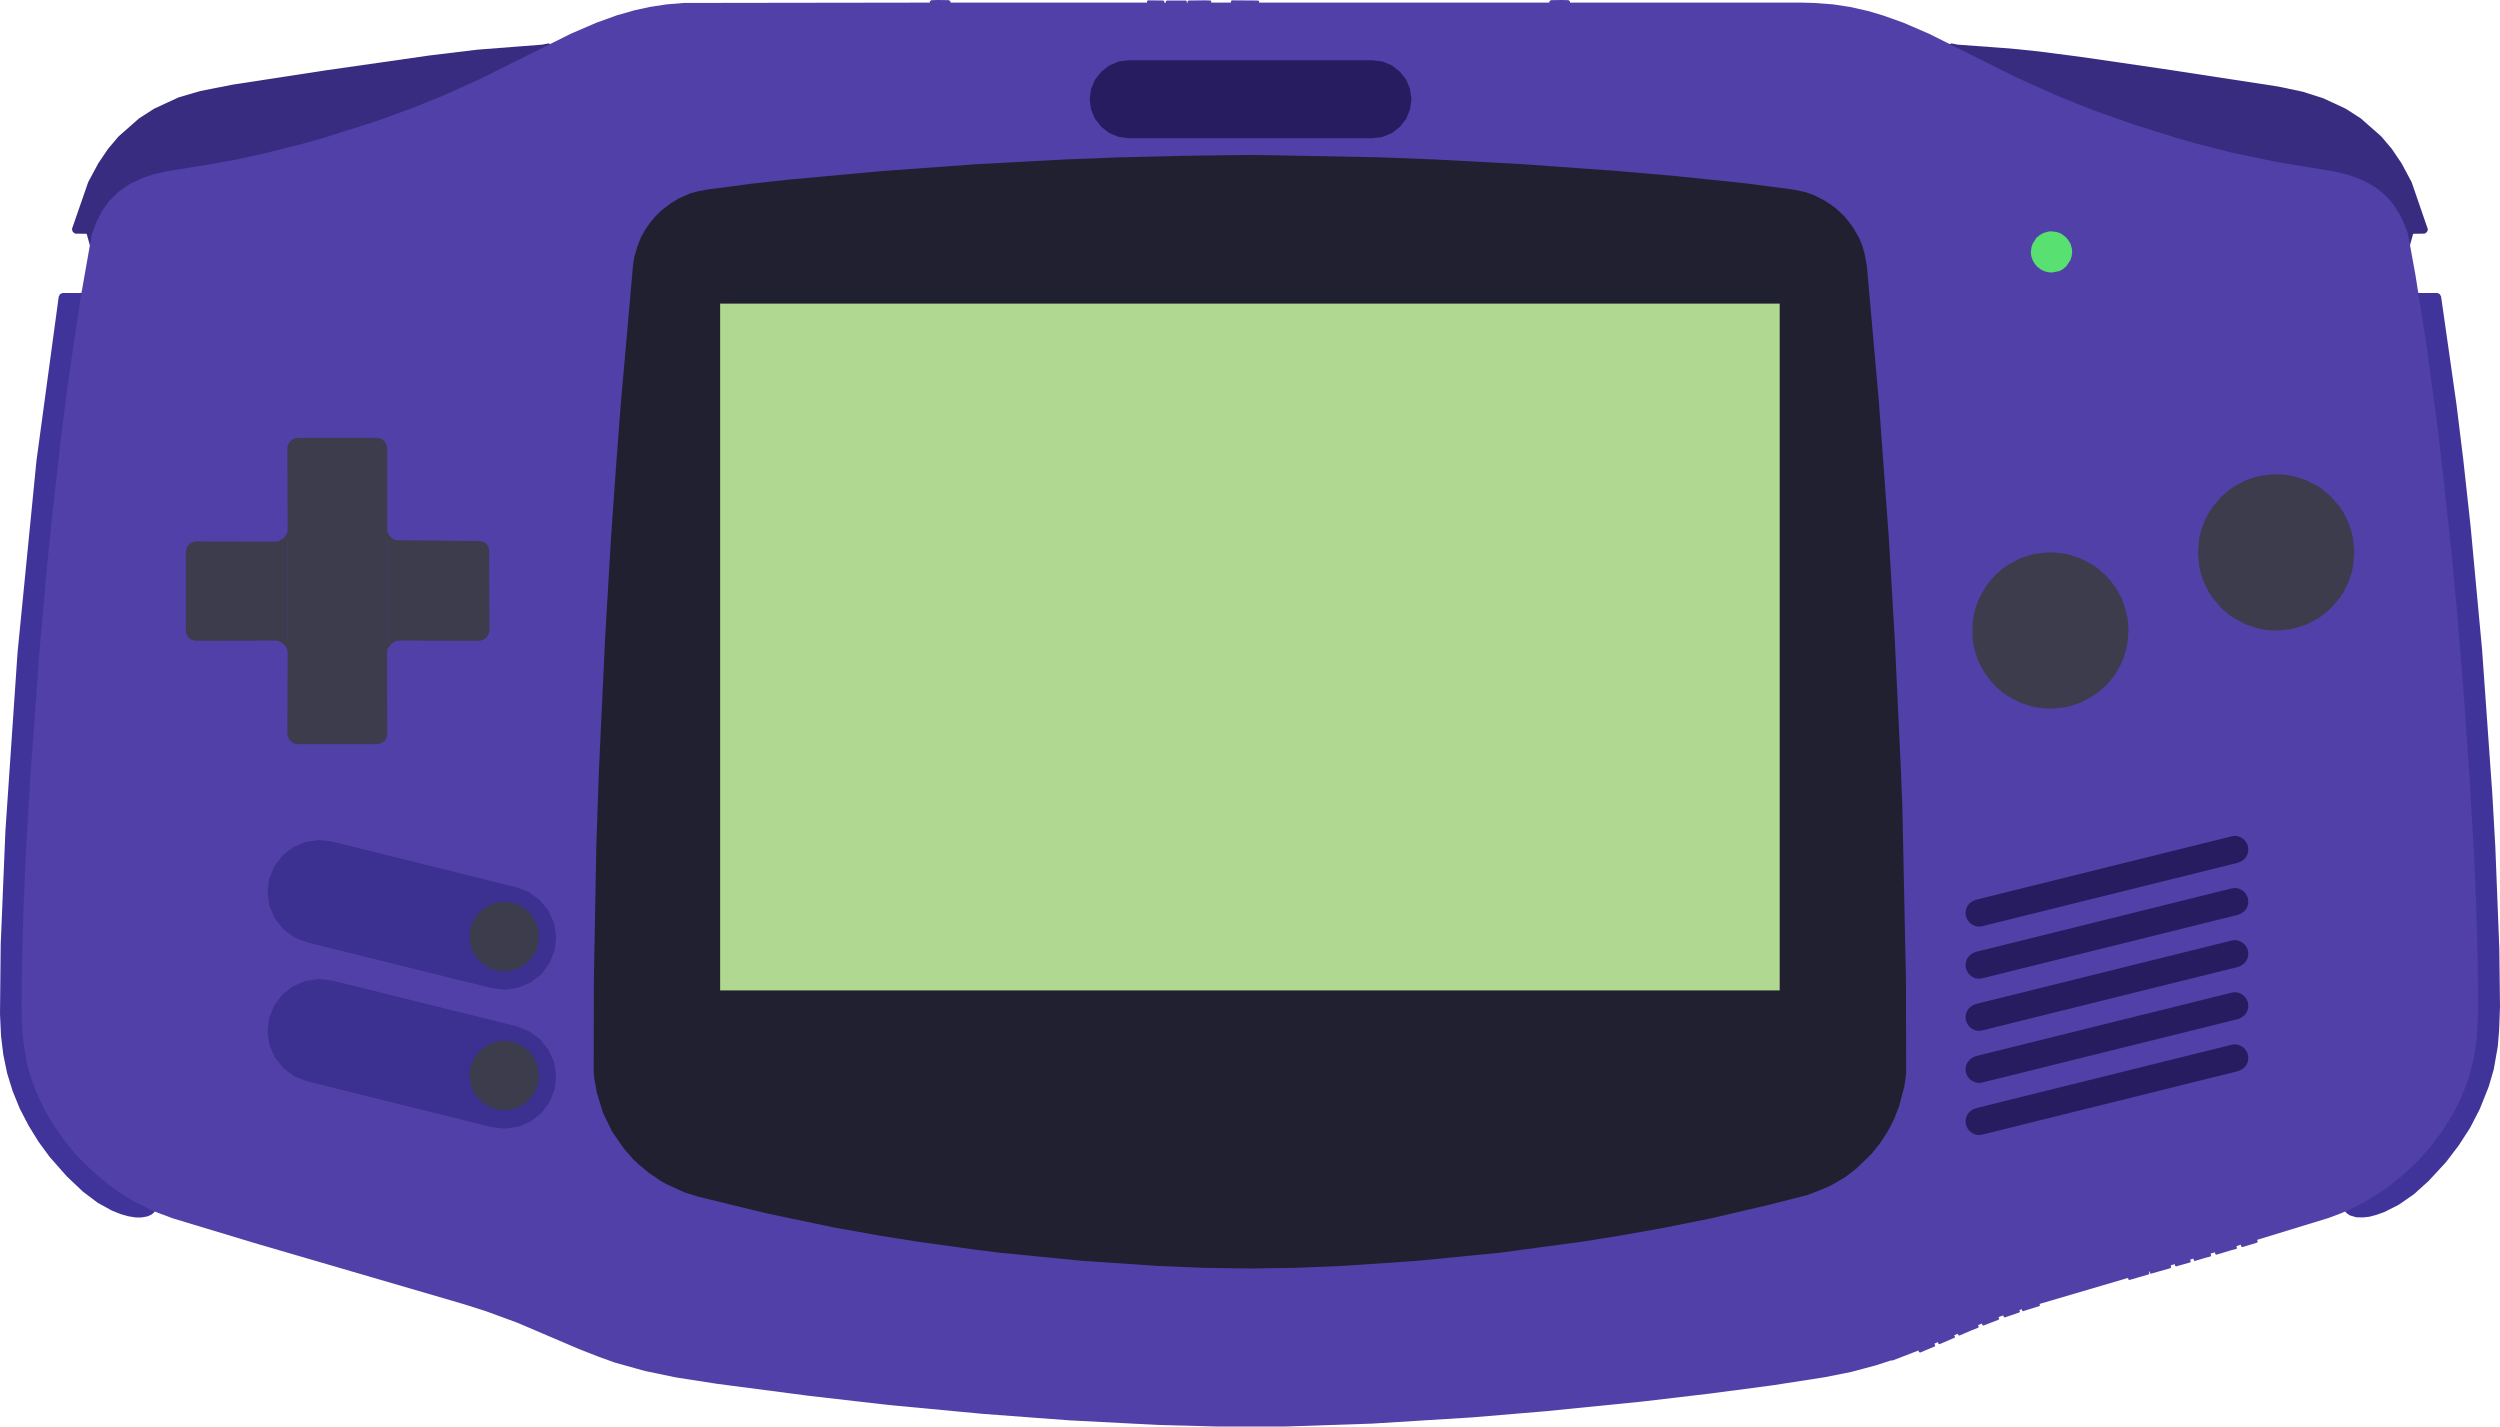
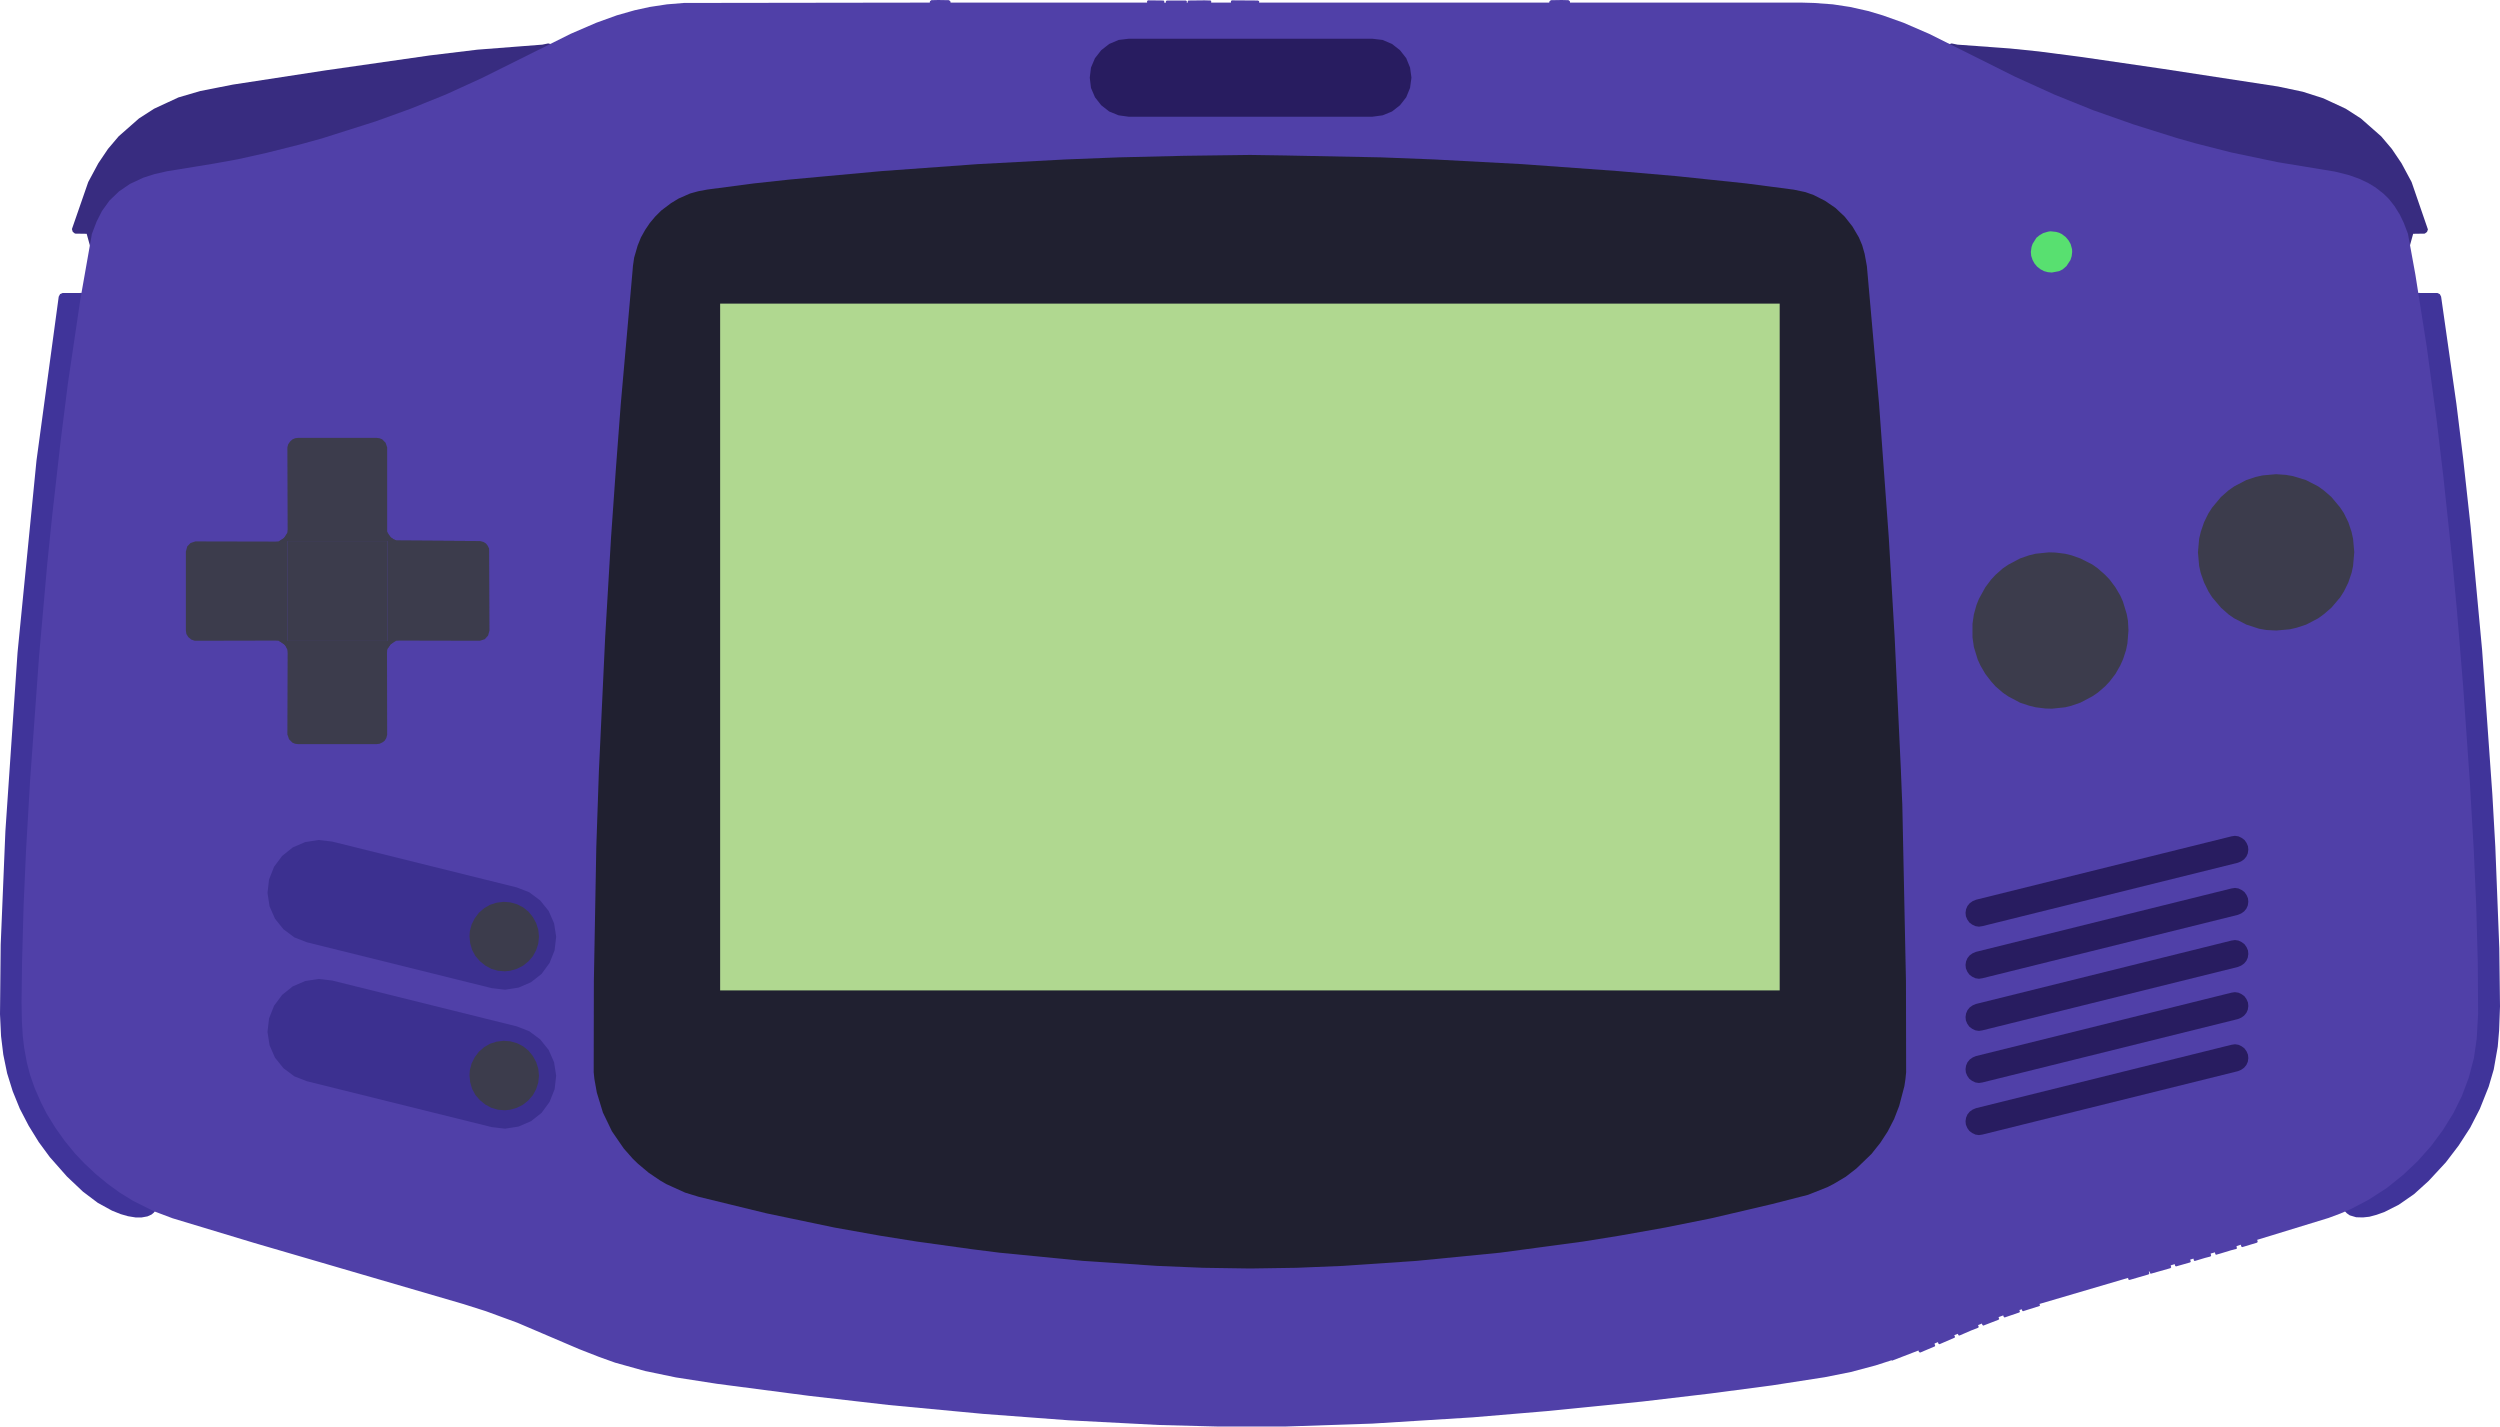
<svg xmlns="http://www.w3.org/2000/svg" viewBox="0 0 143.93 82.13" width="143.93mm" height="82.13mm">
  <style>.body{fill:#5040a8}.shoulder{fill:#382c80}.trim{fill:#40349a}.lens{fill:#202030}.lcd{fill:#b0d890}.button{fill:#3c3c4c}.plate{fill:#3c3090}.slot{fill:#281c60}.led{fill:#58e070}</style>
  <path id="shoulder-l" class="shoulder" data-shade="raised" data-hi="#6858c0" data-lo="#281c60" d="M4.14,13.19 L5.08,10.48 L5.66,9.4 L6.22,8.57 L6.83,7.85 L8,6.82 L8.87,6.26 L10.27,5.61 L11.53,5.24 L13.41,4.87 L18.75,4.05 L24.75,3.19 L27.48,2.86 L31.22,2.57 L31.56,2.5 L31.72,2.54 L31.81,2.66 L31.83,12.49 L30.97,12.54 L20.64,13.8 L15.07,14.62 L14.74,14.62 L14.62,14.55 L14.61,14.41 L14.73,13.95 L14.7,13.84 L14.62,13.82 L14.5,13.89 L14.37,14.06 L14.2,14.36 L14.03,14.78 L13.95,15.01 L13.57,16.86 L5.93,16.87 L4.99,13.46 L4.32,13.45 L4.19,13.35 Z" />
  <path id="shoulder-r" class="shoulder" data-shade="raised" data-hi="#6858c0" data-lo="#281c60" d="M112.09,12.48 L112.09,2.76 L112.11,2.65 L112.17,2.56 L112.36,2.5 L112.7,2.57 L115.71,2.79 L117.37,2.96 L119.9,3.29 L124.56,3.97 L131.15,4.98 L132.57,5.28 L133.76,5.66 L135.05,6.26 L135.92,6.82 L137.09,7.85 L137.7,8.57 L138.26,9.4 L138.84,10.48 L139.78,13.21 L139.73,13.35 L139.6,13.45 L138.93,13.46 L137.99,16.87 L130.35,16.86 L129.97,15.01 L129.89,14.78 L129.72,14.36 L129.55,14.06 L129.42,13.89 L129.3,13.82 L129.22,13.84 L129.19,13.95 L129.31,14.41 L129.3,14.55 L129.18,14.62 L128.85,14.62 L123.28,13.8 L112.95,12.54 Z" />
  <path id="trim-l" class="trim" data-shade="rim" data-rim="#281c60" d="M0,58.39 L0.04,54.39 L0.31,47.86 L1.01,37.57 L2.1,26.52 L3.38,17.08 L3.46,16.93 L3.6,16.87 L6.61,16.86 L5.21,27.08 L4.21,37.25 L3.47,48.07 L3.27,52.89 L8.11,52.89 L8.11,57.09 L3.15,57.09 L3.17,58.91 L3.37,60.53 L3.47,60.98 L3.65,61.56 L4.01,62.51 L4.8,63.9 L5.91,65.32 L7.05,66.4 L8.38,67.34 L9.66,68 L8.97,69.65 L8.86,69.81 L8.73,69.92 L8.49,70.03 L8.16,70.09 L7.8,70.09 L7.37,70.02 L6.95,69.9 L6.45,69.7 L5.63,69.25 L4.78,68.61 L3.85,67.73 L2.87,66.62 L2.23,65.75 L1.65,64.81 L1.14,63.83 L0.73,62.82 L0.41,61.79 L0.19,60.72 L0.06,59.65 Z" />
  <path id="trim-r" class="trim" data-shade="rim" data-rim="#281c60" d="M134.27,68.01 L135.55,67.33 L136.87,66.39 L138.03,65.29 L138.89,64.2 L139.27,63.67 L139.67,62.95 L140.05,62.18 L140.33,61.42 L140.63,60.1 L140.75,58.85 L140.77,56.7 L140.54,49.4 L139.65,36.43 L138.67,26.72 L137.3,16.86 L140.33,16.87 L140.47,16.94 L140.54,17.08 L141.42,23.25 L141.81,26.41 L142.24,30.33 L142.9,37.42 L143.49,45.74 L143.66,48.74 L143.89,54.59 L143.93,57.95 L143.88,59.32 L143.8,60.26 L143.57,61.57 L143.28,62.56 L142.77,63.84 L142.21,64.93 L141.55,65.95 L140.81,66.92 L139.82,67.99 L138.98,68.75 L138.1,69.36 L137.27,69.78 L136.82,69.94 L136.41,70.05 L136.04,70.09 L135.65,70.08 L135.28,69.97 L135.11,69.85 L135,69.73 Z" />
  <path id="body" class="body" data-shade="rim" data-rim="#281c60" d="M1.24,57.67 L1.27,55.39 L1.36,52.11 L1.5,48.95 L1.73,44.97 L2.25,37.77 L2.72,32.46 L3,29.73 L3.5,25.32 L3.91,22.07 L4.63,17.21 L5.29,13.47 L5.56,12.76 L5.87,12.15 L6.3,11.55 L6.85,11.02 L7.48,10.59 L8.25,10.23 L8.91,10.02 L9.61,9.86 L12.31,9.42 L13.69,9.17 L15.35,8.8 L17.3,8.31 L18.53,7.97 L21.62,6.99 L23.64,6.26 L25.67,5.44 L27.75,4.49 L32.87,1.94 L34.33,1.31 L35.52,0.88 L36.54,0.59 L37.41,0.4 L38.4,0.25 L39.37,0.17 L53.53,0.15 L53.54,0.07 L53.62,0.01 L54.01,0 L54.63,0.01 L54.71,0.07 L54.73,0.15 L66.04,0.15 L66.04,0.06 L66.09,0.02 L66.98,0.03 L67.03,0.06 L67.02,0.15 L67.13,0.15 L67.12,0.06 L67.19,0.03 L68.26,0.03 L68.33,0.06 L68.32,0.15 L68.38,0.15 L68.38,0.06 L68.42,0.03 L69.35,0.02 L69.7,0.03 L69.73,0.06 L69.73,0.15 L70.87,0.15 L70.87,0.06 L70.92,0.02 L72.41,0.03 L72.49,0.06 L72.49,0.15 L85.69,0.15 L89.19,0.15 L89.21,0.07 L89.29,0.01 L89.91,0 L90.3,0.01 L90.38,0.07 L90.39,0.15 L103.73,0.15 L104.43,0.17 L105.52,0.25 L106.51,0.4 L107.58,0.64 L108.41,0.89 L109.59,1.31 L111.07,1.95 L116.04,4.43 L118.31,5.46 L120.52,6.35 L122.85,7.17 L125.3,7.94 L126.39,8.25 L128.47,8.78 L131.15,9.34 L134.43,9.88 L135.23,10.08 L135.82,10.29 L136.33,10.53 L136.76,10.79 L137.21,11.14 L137.53,11.45 L137.86,11.87 L138.16,12.35 L138.39,12.83 L138.63,13.46 L139.06,15.82 L139.71,19.95 L140.29,24.25 L140.67,27.45 L141.2,32.45 L141.45,35.14 L141.81,39.53 L142.19,44.97 L142.42,48.95 L142.56,52.13 L142.65,55.39 L142.67,58.36 L142.59,59.79 L142.43,60.91 L142.13,62.05 L141.73,63.11 L141.25,64.08 L140.65,65.05 L139.97,65.97 L139.19,66.85 L138.34,67.65 L137.42,68.39 L136.37,69.07 L135.36,69.6 L134.73,69.87 L134.06,70.12 L129.95,71.38 L129.98,71.48 L129.95,71.54 L129.09,71.8 L129.03,71.76 L129.01,71.66 L128.76,71.74 L128.78,71.85 L128.79,71.85 L128.76,71.9 L128.45,71.98 L127.86,72.16 L127.58,72.24 L127.54,72.2 L127.52,72.1 L127.27,72.17 L127.3,72.29 L127.26,72.34 L126.95,72.42 L126.35,72.6 L126.31,72.57 L126.28,72.46 L126.09,72.52 L126.13,72.63 L126.09,72.68 L125.28,72.91 L125.22,72.88 L125.23,72.87 L125.2,72.78 L124.97,72.85 L125,72.96 L124.96,73.01 L123.83,73.33 L123.79,73.31 L123.75,73.2 L123.71,73.21 L123.74,73.32 L123.7,73.37 L122.6,73.69 L122.53,73.66 L122.52,73.57 L117.42,75.07 L117.44,75.15 L117.45,75.16 L117.42,75.19 L116.72,75.41 L116.47,75.49 L116.43,75.47 L116.4,75.38 L116.26,75.42 L116.29,75.51 L116.26,75.56 L115.41,75.85 L115.36,75.82 L115.33,75.73 L115.06,75.83 L115.09,75.92 L115.1,75.93 L115.06,75.98 L114.18,76.32 L114.13,76.28 L114.1,76.2 L113.88,76.29 L113.92,76.39 L113.89,76.44 L113.48,76.6 L112.81,76.89 L112.76,76.88 L112.71,76.79 L112.51,76.87 L112.55,76.95 L112.54,77.01 L111.66,77.39 L111.6,77.36 L111.57,77.27 L111.42,77.33 L111.37,77.36 L111.41,77.46 L111.4,77.51 L110.55,77.87 L110.48,77.84 L110.45,77.75 L108.92,78.34 L108.91,78.31 L107.98,78.61 L106.55,78.99 L105.05,79.29 L102.02,79.76 L98.45,80.23 L94.55,80.69 L89.06,81.24 L84.78,81.6 L79,81.96 L73.95,82.13 L70.18,82.13 L66.73,82.04 L61.54,81.77 L56.6,81.4 L51.18,80.89 L46.57,80.36 L41.29,79.67 L38.91,79.3 L37.13,78.93 L35.41,78.45 L34.49,78.12 L33.34,77.67 L29.78,76.15 L27.98,75.49 L26.69,75.08 L14.64,71.56 L9.94,70.14 L8.85,69.73 L7.67,69.14 L6.89,68.66 L6.19,68.15 L5.51,67.59 L4.84,66.96 L4.31,66.4 L3.73,65.69 L3.19,64.93 L2.69,64.12 L2.35,63.45 L2,62.65 L1.73,61.88 L1.55,61.19 L1.39,60.32 L1.31,59.63 L1.26,58.81 Z" />
  <path id="select-plate" class="plate" d="M19.12,56.45 L18.34,56.36 L17.57,56.48 L16.85,56.79 L16.24,57.28 L15.78,57.9 L15.49,58.63 L15.4,59.41 L15.52,60.18 L15.83,60.89 L16.32,61.5 L16.95,61.97 L17.67,62.25 L28.31,64.89 L29.08,64.98 L29.85,64.86 L30.57,64.55 L31.18,64.07 L31.64,63.44 L31.93,62.71 L32.02,61.93 L31.9,61.16 L31.59,60.45 L31.1,59.84 L30.47,59.37 L29.75,59.09 Z" />
  <path id="start-plate" class="plate" d="M19.12,48.45 L18.34,48.36 L17.57,48.48 L16.85,48.79 L16.24,49.28 L15.78,49.9 L15.49,50.63 L15.4,51.41 L15.52,52.18 L15.83,52.89 L16.32,53.5 L16.95,53.97 L17.67,54.25 L28.31,56.89 L29.08,56.98 L29.85,56.86 L30.57,56.55 L31.18,56.07 L31.64,55.44 L31.93,54.71 L32.02,53.93 L31.9,53.16 L31.59,52.45 L31.1,51.84 L30.47,51.37 L29.75,51.09 Z" />
  <path id="speaker-1" class="slot" d="M128.84,49.67 L129.03,49.59 L129.2,49.47 L129.33,49.31 L129.41,49.13 L129.44,48.92 L129.42,48.72 L129.34,48.53 L129.22,48.36 L129.06,48.24 L128.87,48.15 L128.67,48.12 L128.47,48.15 L113.76,51.8 L113.57,51.88 L113.4,52 L113.27,52.16 L113.19,52.35 L113.16,52.55 L113.18,52.75 L113.26,52.94 L113.38,53.11 L113.54,53.23 L113.73,53.32 L113.93,53.35 L114.13,53.32 Z" />
  <path id="speaker-2" class="slot" d="M128.84,52.67 L129.03,52.59 L129.2,52.47 L129.33,52.31 L129.41,52.13 L129.44,51.92 L129.42,51.72 L129.34,51.53 L129.22,51.36 L129.06,51.24 L128.87,51.15 L128.67,51.12 L128.47,51.15 L113.76,54.8 L113.57,54.88 L113.4,55 L113.27,55.16 L113.19,55.35 L113.16,55.55 L113.18,55.75 L113.26,55.94 L113.38,56.11 L113.54,56.23 L113.73,56.32 L113.93,56.35 L114.13,56.32 Z" />
  <path id="speaker-3" class="slot" d="M128.84,55.67 L129.03,55.59 L129.2,55.47 L129.33,55.31 L129.41,55.13 L129.44,54.92 L129.42,54.72 L129.34,54.53 L129.22,54.36 L129.06,54.24 L128.87,54.15 L128.67,54.12 L128.47,54.15 L113.76,57.8 L113.57,57.88 L113.4,58 L113.27,58.16 L113.19,58.35 L113.16,58.55 L113.18,58.75 L113.26,58.94 L113.38,59.11 L113.54,59.23 L113.73,59.32 L113.93,59.35 L114.13,59.32 Z" />
  <path id="speaker-4" class="slot" d="M128.84,58.67 L129.03,58.59 L129.2,58.47 L129.33,58.31 L129.41,58.13 L129.44,57.92 L129.42,57.72 L129.34,57.53 L129.22,57.36 L129.06,57.24 L128.87,57.15 L128.67,57.12 L128.47,57.15 L113.76,60.8 L113.57,60.88 L113.4,61 L113.27,61.16 L113.19,61.35 L113.16,61.55 L113.18,61.75 L113.26,61.94 L113.38,62.11 L113.54,62.23 L113.73,62.32 L113.93,62.35 L114.13,62.32 Z" />
  <path id="speaker-5" class="slot" d="M128.84,61.67 L129.03,61.59 L129.2,61.47 L129.33,61.31 L129.41,61.13 L129.44,60.92 L129.42,60.72 L129.34,60.53 L129.22,60.36 L129.06,60.24 L128.87,60.15 L128.67,60.12 L128.47,60.15 L113.76,63.8 L113.57,63.88 L113.4,64 L113.27,64.16 L113.19,64.35 L113.16,64.55 L113.18,64.75 L113.26,64.94 L113.38,65.11 L113.54,65.23 L113.73,65.32 L113.93,65.35 L114.13,65.32 Z" />
-   <path id="top-slot" class="slot" d="M79.01,7.96 L79.6,7.88 L80.14,7.66 L80.6,7.3 L80.96,6.84 L81.18,6.29 L81.26,5.71 L81.18,5.13 L80.96,4.59 L80.6,4.13 L80.14,3.77 L79.6,3.54 L79.01,3.47 L64.98,3.47 L64.4,3.54 L63.86,3.77 L63.4,4.13 L63.04,4.59 L62.81,5.13 L62.74,5.71 L62.81,6.29 L63.04,6.84 L63.4,7.3 L63.86,7.66 L64.4,7.88 L64.98,7.96 Z" />
+   <path id="top-slot" class="slot" d="M79.01,6.72 L79.6,6.64 L80.14,6.42 L80.6,6.06 L80.96,5.6 L81.18,5.06 L81.26,4.47 L81.18,3.89 L80.96,3.35 L80.6,2.89 L80.14,2.53 L79.6,2.3 L79.01,2.23 L64.98,2.23 L64.4,2.3 L63.86,2.53 L63.4,2.89 L63.04,3.35 L62.81,3.89 L62.74,4.47 L62.81,5.06 L63.04,5.6 L63.4,6.06 L63.86,6.42 L64.4,6.64 L64.98,6.72 Z" />
  <path id="lens" class="lens" data-shade="top-hi" data-hi="#303044" d="M34.18,61.73 L34.19,56.49 L34.33,48.77 L34.48,44.38 L34.84,36.7 L35.18,30.93 L35.45,27.09 L35.74,23.25 L36.42,15.56 L36.44,15.31 L36.51,14.83 L36.71,14.14 L36.9,13.67 L37.14,13.24 L37.41,12.84 L37.72,12.47 L38.07,12.12 L38.64,11.69 L39.07,11.43 L39.73,11.14 L40.2,11.01 L40.74,10.91 L43.4,10.56 L45.43,10.34 L50.76,9.85 L56.28,9.45 L61.34,9.18 L64.4,9.06 L68.17,8.97 L71.96,8.92 L73.95,8.95 L79.51,9.06 L82.58,9.18 L87.64,9.45 L93.16,9.85 L96.52,10.14 L100.53,10.56 L103.28,10.92 L103.94,11.06 L104.42,11.23 L105.07,11.56 L105.67,11.97 L106.21,12.48 L106.65,13.04 L107.02,13.67 L107.21,14.12 L107.35,14.61 L107.48,15.32 L108.18,23.25 L108.74,30.93 L109.08,36.7 L109.44,44.38 L109.44,44.39 L109.44,44.4 L109.44,44.4 L109.5,45.89 L109.5,45.89 L109.52,46.31 L109.52,46.32 L109.52,46.32 L109.73,56.49 L109.74,61.72 L109.74,61.73 L109.7,62.13 L109.64,62.53 L109.34,63.67 L109.05,64.42 L108.68,65.14 L108.25,65.8 L107.74,66.44 L106.88,67.27 L106.26,67.75 L105.57,68.16 L105.2,68.35 L104.09,68.79 L101.98,69.33 L98.52,70.14 L95.88,70.67 L93.24,71.14 L91.13,71.48 L86.36,72.12 L81.57,72.59 L77.31,72.88 L74.63,72.99 L71.97,73.03 L69.29,72.99 L66.62,72.88 L62.33,72.59 L57.54,72.12 L55.96,71.92 L52.79,71.48 L50.66,71.14 L48.03,70.67 L44.11,69.85 L40.22,68.9 L39.44,68.66 L38.36,68.17 L38,67.96 L37.35,67.52 L36.73,67 L36.44,66.72 L35.91,66.12 L35.23,65.13 L34.71,64.05 L34.36,62.9 L34.22,62.12 Z" />
  <path id="lcd" class="lcd" d="M41.46,17.48 L102.46,17.48 L102.46,57.02 L41.46,57.02 Z" />
  <path id="led" class="led" data-glow-into="body" d="M116.92,14.5 L116.96,14.22 L117.02,14.04 L117.24,13.69 L117.41,13.55 L117.63,13.42 L117.9,13.34 L117.9,13.34 L117.95,13.33 L118.02,13.32 L118.09,13.32 L118.37,13.35 L118.55,13.4 L118.71,13.48 L118.93,13.65 L119.09,13.84 L119.21,14.05 L119.29,14.34 L119.3,14.5 L119.27,14.75 L119.2,14.97 L118.97,15.32 L118.75,15.51 L118.55,15.61 L118.13,15.69 L117.9,15.67 L117.68,15.61 L117.47,15.5 L117.28,15.35 L117.13,15.17 L117.02,14.97 L116.94,14.73 Z" />
  <path id="dpad-up" class="button" data-shade="raised" data-hi="#5c5c70" data-lo="#24242c" data-group="dpad" d="M16.07,31.15 L16.12,31.13 L16.36,30.97 L16.51,30.74 L16.55,30.65 L16.56,30.47 L16.55,25.75 L16.59,25.58 L16.7,25.42 L16.83,25.3 L16.99,25.23 L17.15,25.21 L21.69,25.21 L21.85,25.23 L22,25.29 L22.2,25.49 L22.29,25.76 L22.29,30.6 L22.37,30.77 L22.49,30.93 L22.64,31.04 L22.82,31.12 L27.65,31.15 L27.65,31.15 Z" />
  <path id="dpad-down" class="button" data-shade="raised" data-hi="#5c5c70" data-lo="#24242c" data-group="dpad" d="M22.79,36.9 L22.72,36.93 L22.49,37.09 L22.33,37.32 L22.29,37.42 L22.28,37.59 L22.29,42.3 L22.24,42.49 L22.15,42.64 L22.02,42.74 L21.85,42.82 L21.69,42.84 L17.15,42.84 L16.99,42.82 L16.84,42.76 L16.64,42.56 L16.55,42.29 L16.56,37.59 L16.55,37.41 L16.47,37.23 L16.37,37.1 L16.12,36.93 L16.05,36.9 Z" />
  <path id="dpad-left" class="button" data-shade="raised" data-hi="#5c5c70" data-lo="#24242c" data-group="dpad" d="M10.7,36.3 L10.7,31.76 L10.78,31.46 L10.97,31.26 L11.25,31.17 L15.86,31.18 L16.03,31.17 L16.12,31.13 L16.36,30.97 L16.51,30.74 L16.55,30.65 L16.56,30.47 L16.55,25.75 L16.56,25.69 L16.56,42.34 L16.55,42.29 L16.56,37.59 L16.55,37.41 L16.47,37.23 L16.37,37.1 L16.12,36.93 L16.03,36.89 L15.86,36.88 L11.21,36.89 L11.01,36.82 L10.84,36.68 L10.73,36.5 Z" />
  <path id="dpad-right" class="button" data-shade="raised" data-hi="#5c5c70" data-lo="#24242c" data-group="dpad" d="M22.31,30.65 L22.37,30.77 L22.49,30.93 L22.64,31.04 L22.82,31.12 L27.65,31.15 L27.83,31.2 L27.98,31.29 L28.08,31.42 L28.16,31.59 L28.18,36.3 L28.1,36.59 L27.91,36.8 L27.63,36.89 L22.99,36.88 L22.81,36.89 L22.72,36.93 L22.49,37.09 L22.33,37.32 L22.31,37.36 Z" />
  <path id="dpad-centre" class="button" data-shade="raised" data-hi="#5c5c70" data-lo="#24242c" data-group="dpad" d="M16.56,36.9 L16.56,31.15 L22.31,31.15 L22.31,36.9 Z" />
  <path id="btn-a" class="button" data-shade="raised" data-hi="#5c5c70" data-lo="#24242c" d="M126.54,31.8 L126.61,31.01 L126.7,30.63 L126.89,30.07 L127.14,29.56 L127.36,29.22 L127.86,28.62 L128.29,28.24 L128.63,28 L129.32,27.64 L129.86,27.46 L130.26,27.37 L131.04,27.3 L131.61,27.34 L132.01,27.41 L132.76,27.64 L133.46,28 L133.78,28.23 L134.22,28.61 L134.72,29.21 L134.94,29.54 L135.2,30.07 L135.38,30.61 L135.47,31.01 L135.54,31.79 L135.47,32.59 L135.39,32.97 L135.2,33.53 L134.95,34.04 L134.73,34.39 L134.22,34.99 L133.79,35.36 L133.46,35.6 L132.77,35.96 L132.22,36.14 L131.83,36.23 L131.05,36.3 L130.48,36.27 L130.07,36.2 L129.33,35.96 L128.63,35.6 L128.31,35.38 L127.87,34.99 L127.36,34.39 L127.15,34.06 L126.89,33.53 L126.7,32.99 L126.61,32.59 Z" />
  <path id="btn-b" class="button" data-shade="raised" data-hi="#5c5c70" data-lo="#24242c" d="M113.56,36.69 L113.56,35.92 L113.64,35.37 L113.79,34.83 L113.93,34.48 L114.3,33.81 L114.63,33.37 L114.89,33.09 L115.31,32.72 L115.62,32.51 L116.3,32.15 L116.82,31.97 L117.19,31.88 L117.95,31.8 L118.33,31.81 L118.89,31.88 L119.26,31.97 L119.77,32.15 L120.46,32.5 L120.77,32.72 L121.19,33.09 L121.45,33.36 L121.78,33.8 L122.07,34.29 L122.22,34.63 L122.44,35.35 L122.51,35.74 L122.54,36.29 L122.48,37.04 L122.4,37.43 L122.23,37.95 L122.07,38.31 L121.79,38.8 L121.46,39.23 L121.2,39.51 L120.77,39.88 L120.46,40.09 L119.78,40.45 L119.26,40.63 L118.9,40.72 L118.13,40.8 L117.76,40.79 L117.2,40.72 L116.83,40.63 L116.31,40.46 L115.63,40.1 L115.32,39.89 L114.89,39.52 L114.64,39.24 L114.3,38.8 L114.02,38.32 L113.86,37.97 L113.64,37.25 Z" />
  <path id="btn-start" class="button" data-shade="raised" data-hi="#5c5c70" data-lo="#24242c" d="M27.03,53.92 L27.05,53.61 L27.15,53.23 L27.33,52.87 L27.57,52.55 L27.87,52.29 L28.21,52.09 L28.59,51.97 L28.99,51.92 L29.38,51.95 L29.77,52.06 L30.12,52.24 L30.43,52.49 L30.68,52.8 L30.87,53.15 L30.99,53.53 L31.03,53.93 L30.99,54.32 L30.87,54.7 L30.68,55.05 L30.42,55.35 L30.11,55.6 L29.75,55.78 L29.37,55.89 L29.07,55.92 L28.67,55.89 L28.29,55.78 L27.94,55.59 L27.63,55.34 L27.37,55.04 L27.18,54.69 L27.07,54.31 Z" />
  <path id="btn-select" class="button" data-shade="raised" data-hi="#5c5c70" data-lo="#24242c" d="M27.03,61.92 L27.05,61.61 L27.15,61.23 L27.33,60.87 L27.57,60.55 L27.87,60.29 L28.21,60.09 L28.59,59.97 L28.99,59.92 L29.38,59.95 L29.77,60.06 L30.12,60.24 L30.43,60.49 L30.68,60.8 L30.87,61.15 L30.99,61.53 L31.03,61.93 L30.99,62.32 L30.87,62.7 L30.68,63.05 L30.42,63.35 L30.11,63.6 L29.75,63.78 L29.37,63.89 L29.07,63.92 L28.67,63.89 L28.29,63.78 L27.94,63.59 L27.63,63.34 L27.37,63.04 L27.18,62.69 L27.07,62.31 Z" />
</svg>
